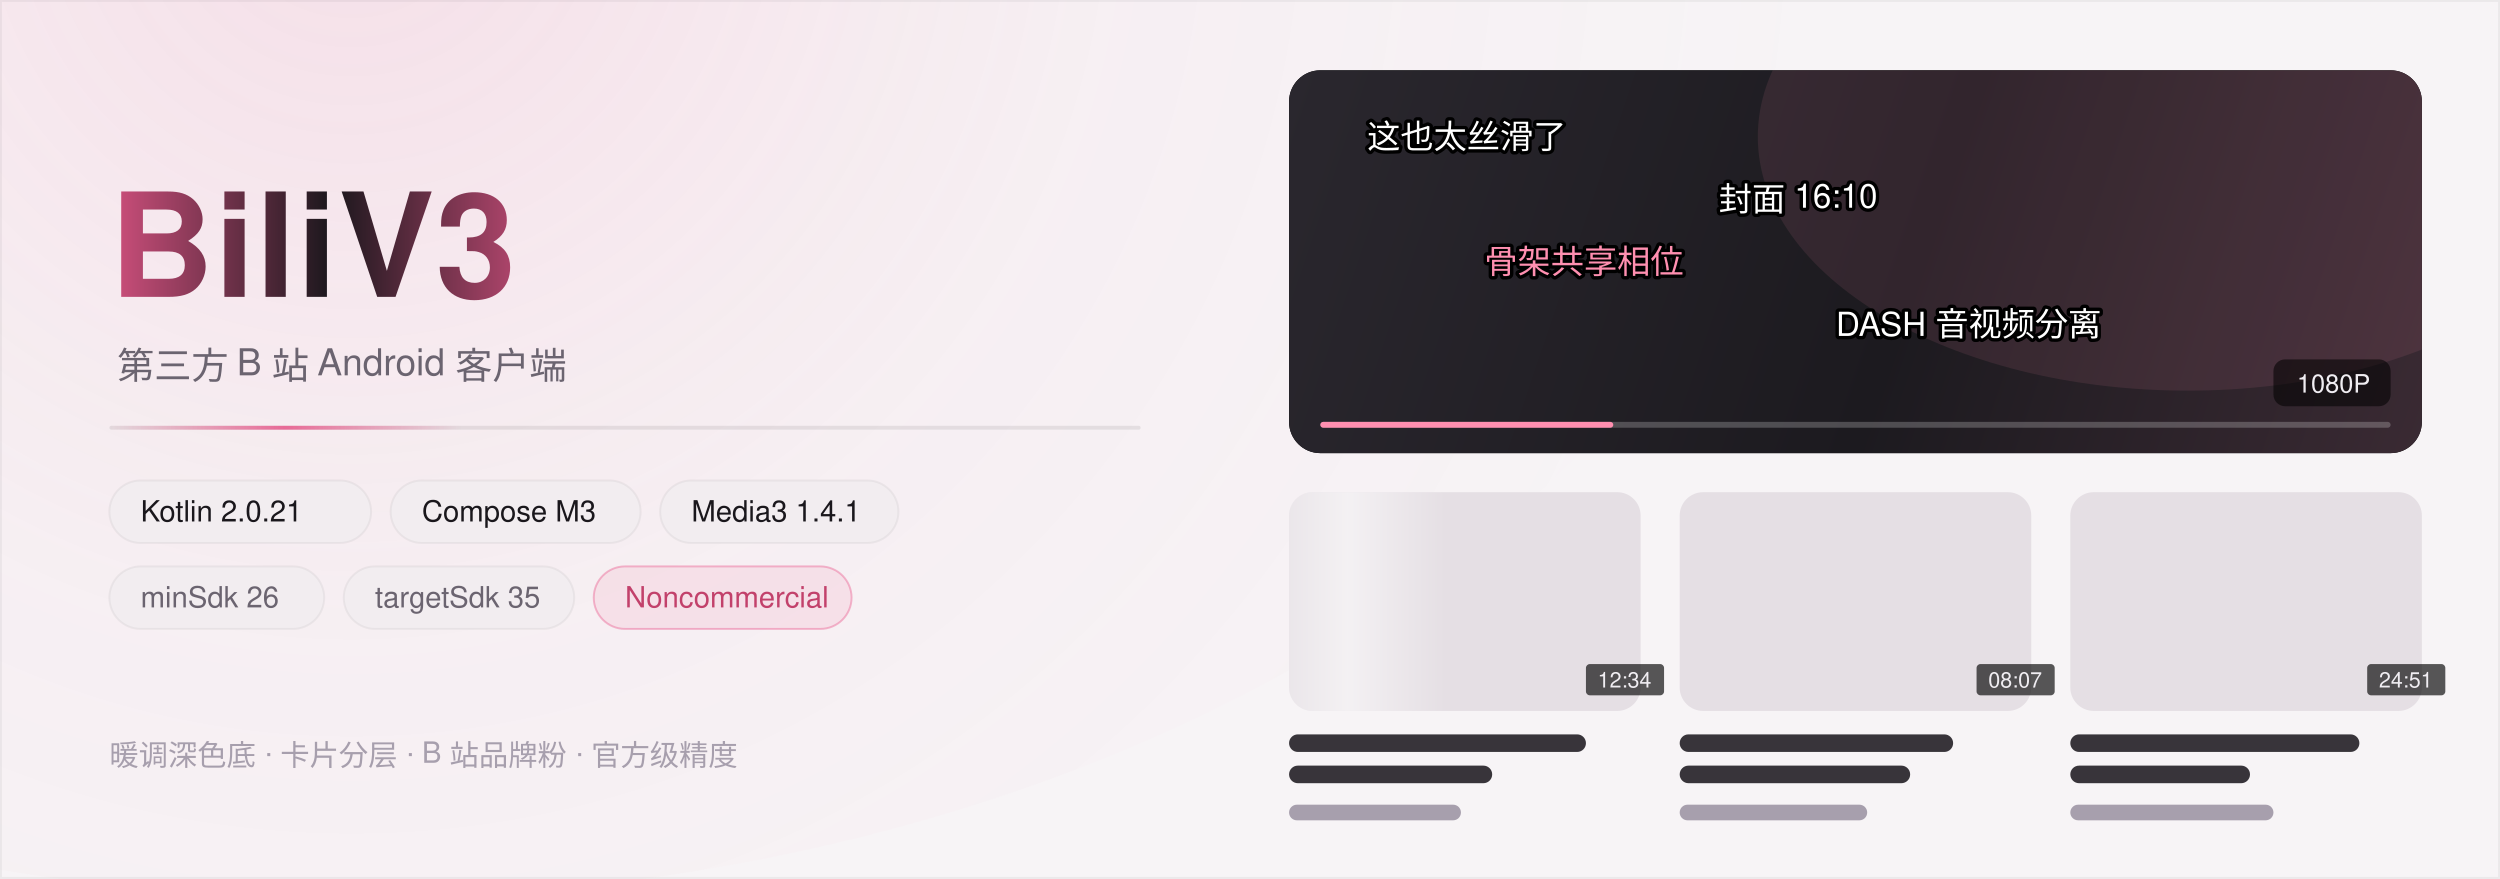
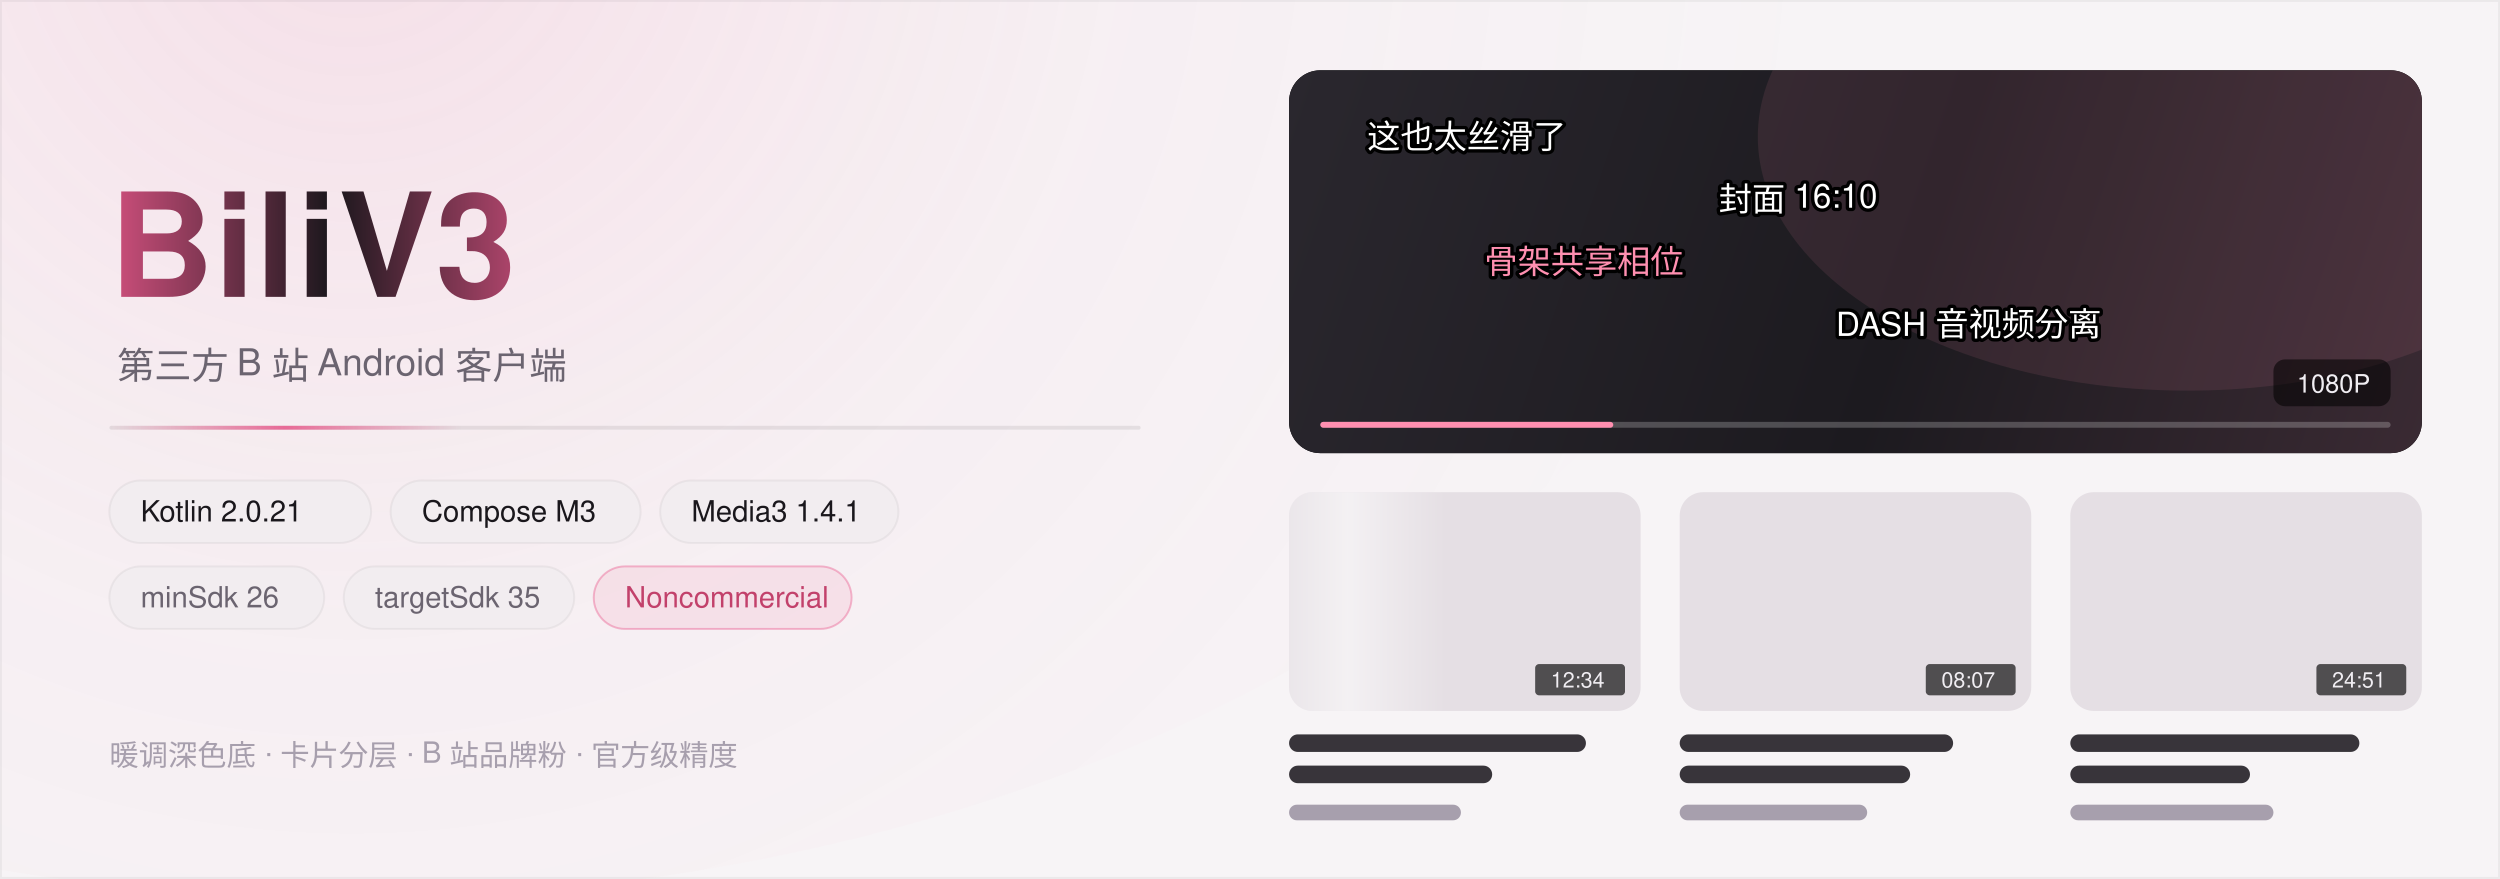
<svg xmlns="http://www.w3.org/2000/svg" viewBox="0 0 1280 450" width="1280" height="450" role="img" aria-label="BiliV3 — 第三方 B 站 Android 客户端。左侧为字标与技术栈，右侧为首页与播放器的界面示意，含弹幕与骨架微光动效。">
  <defs>
    <radialGradient id="glow" gradientUnits="userSpaceOnUse" cx="180" cy="-60" r="760">
      <stop offset="0" stop-color="#E8578A" stop-opacity="0.13" />
      <stop offset="0.5" stop-color="#E8578A" stop-opacity="0.03" />
      <stop offset="1" stop-color="#E8578A" stop-opacity="0" />
    </radialGradient>
    <linearGradient id="word" gradientUnits="userSpaceOnUse" x1="40" y1="0" x2="300" y2="0">
      <stop offset="0" stop-color="#E8578A" />
      <stop offset="0.5" stop-color="#1A171C" />
      <stop offset="1" stop-color="#E8578A" />
      <animate attributeName="x1" values="20;900;20" dur="8s" repeatCount="indefinite" />
      <animate attributeName="x2" values="300;1180;300" dur="8s" repeatCount="indefinite" />
    </linearGradient>
    <linearGradient id="shimmer" gradientUnits="userSpaceOnUse" x1="56" y1="0" x2="236" y2="0">
      <stop offset="0" stop-color="#E8578A" stop-opacity="0" />
      <stop offset="0.5" stop-color="#E8578A" stop-opacity="0.85" />
      <stop offset="1" stop-color="#E8578A" stop-opacity="0" />
      <animate attributeName="x1" values="56;1224" dur="3.2s" repeatCount="indefinite" />
      <animate attributeName="x2" values="236;1404" dur="3.2s" repeatCount="indefinite" />
    </linearGradient>
    <linearGradient id="coverShim" gradientUnits="userSpaceOnUse" x1="640" y1="0" x2="740" y2="0">
      <stop offset="0" stop-color="#FFFFFF" stop-opacity="0" />
      <stop offset="0.5" stop-color="#FFFFFF" stop-opacity="0.55" />
      <stop offset="1" stop-color="#FFFFFF" stop-opacity="0" />
      <animate attributeName="x1" values="640;1260" dur="2.6s" repeatCount="indefinite" />
      <animate attributeName="x2" values="740;1360" dur="2.6s" repeatCount="indefinite" />
    </linearGradient>
    <linearGradient id="scene" gradientUnits="userSpaceOnUse" x1="660" y1="36" x2="1240" y2="232">
      <stop offset="0" stop-color="#2A272E" />
      <stop offset="0.55" stop-color="#1C1A1F" />
      <stop offset="1" stop-color="#3A2A33" />
    </linearGradient>
    <clipPath id="playerClip">
      <rect x="660" y="36" width="580" height="196" rx="16" />
    </clipPath>
  </defs>
  <rect width="1280" height="450" fill="#F7F4F6" />
  <ellipse cx="180" cy="-60" rx="760" ry="520" fill="url(#glow)">
    <animate attributeName="opacity" values="1;0.6;1" dur="9s" repeatCount="indefinite" />
  </ellipse>
  <text x="56" y="152" font-family="'Segoe UI','Helvetica Neue',Helvetica,Arial,sans-serif" font-size="74" font-weight="700" letter-spacing="0.5" fill="url(#word)">BiliV3</text>
  <text x="60" y="194" font-family="'Microsoft YaHei','PingFang SC','Segoe UI',Helvetica,Arial,sans-serif" font-size="19" fill="#6B6470">第三方 B 站 Android 客户端</text>
  <rect x="56" y="218" width="528" height="2" rx="1" fill="#000000" fill-opacity="0.08" />
  <rect x="56" y="218" width="528" height="2" rx="1" fill="url(#shimmer)" />
  <g font-family="'Segoe UI',Helvetica,Arial,sans-serif" font-size="15">
    <rect x="56" y="246" width="134" height="32" rx="16" fill="#F2EDF0" stroke="#000000" stroke-opacity="0.05" />
    <text x="72" y="267" fill="#1A171C">Kotlin 2.0.21</text>
    <rect x="200" y="246" width="128" height="32" rx="16" fill="#F2EDF0" stroke="#000000" stroke-opacity="0.05" />
    <text x="216" y="267" fill="#1A171C">Compose M3</text>
    <rect x="338" y="246" width="122" height="32" rx="16" fill="#F2EDF0" stroke="#000000" stroke-opacity="0.05" />
    <text x="354" y="267" fill="#1A171C">Media3 1.4.1</text>
    <rect x="56" y="290" width="110" height="32" rx="16" fill="#F2EDF0" stroke="#000000" stroke-opacity="0.05" />
    <text x="72" y="311" fill="#6B6470">minSdk 26</text>
    <rect x="176" y="290" width="118" height="32" rx="16" fill="#F2EDF0" stroke="#000000" stroke-opacity="0.05" />
    <text x="192" y="311" fill="#6B6470">targetSdk 35</text>
    <rect x="304" y="290" width="132" height="32" rx="16" fill="#E8578A" fill-opacity="0.10" stroke="#E8578A" stroke-opacity="0.40" />
    <text x="320" y="311" fill="#C2416B">Noncommercial</text>
  </g>
  <text x="56" y="392" font-family="'Microsoft YaHei','PingFang SC','Segoe UI',Helvetica,Arial,sans-serif" font-size="15" fill="#A79FAD">暖调深色底 · 卡片分层 · B 站品牌粉 · 官方级精度</text>
  <g clip-path="url(#playerClip)">
    <rect x="660" y="36" width="580" height="196" fill="#000000" />
    <rect x="660" y="36" width="580" height="196" fill="url(#scene)" />
    <ellipse cx="1120" cy="70" rx="220" ry="130" fill="#FF8FB0" fill-opacity="0.10" />
    <g font-family="'Microsoft YaHei','PingFang SC','Segoe UI',Helvetica,Arial,sans-serif" font-size="17" fill="#FFFFFF" stroke="#000000" stroke-width="3.5" stroke-linejoin="round" paint-order="stroke">
      <text x="700" y="76">这也太丝滑了
        <animateTransform attributeName="transform" type="translate" values="580 0;-560 0" dur="9s" begin="-1s" repeatCount="indefinite" />
      </text>
      <text x="880" y="108">封面 16:10
        <animateTransform attributeName="transform" type="translate" values="400 0;-740 0" dur="12s" begin="-7s" repeatCount="indefinite" />
      </text>
      <text x="760" y="140" fill="#FF8FB0">骨架共享相位
        <animateTransform attributeName="transform" type="translate" values="520 0;-620 0" dur="10.5s" begin="-4s" repeatCount="indefinite" />
      </text>
      <text x="940" y="172">DASH 音视频分离
        <animateTransform attributeName="transform" type="translate" values="340 0;-800 0" dur="13.5s" begin="-10s" repeatCount="indefinite" />
      </text>
    </g>
    <rect x="1164" y="184" width="60" height="24" rx="6" fill="#000000" fill-opacity="0.55" />
    <text x="1176" y="201" font-family="'Segoe UI',Helvetica,Arial,sans-serif" font-size="13" fill="#F0EDF2">1080P</text>
    <rect x="676" y="216" width="548" height="3" rx="1.5" fill="#FFFFFF" fill-opacity="0.22" />
    <rect x="676" y="216" width="150" height="3" rx="1.5" fill="#FF8FB0">
      <animate attributeName="width" values="150;430;150" dur="14s" repeatCount="indefinite" />
    </rect>
  </g>
  <g>
    <rect x="660" y="252" width="180" height="112" rx="12" fill="#E5DFE4" />
    <rect x="660" y="252" width="180" height="112" rx="12" fill="url(#coverShim)" />
-     <rect x="812" y="340" width="40" height="16" rx="2" fill="#000000" fill-opacity="0.65" />
-     <text x="818" y="352" font-family="'Segoe UI',Helvetica,Arial,sans-serif" font-size="11" fill="#F0EDF2">12:34</text>
+     <rect x="786" y="340" width="46" height="16" rx="2" fill="#000000" fill-opacity="0.65" />
+     <text x="794" y="352" font-family="'Segoe UI',Helvetica,Arial,sans-serif" font-size="11" fill="#F0EDF2">12:34</text>
    <rect x="660" y="376" width="152" height="9" rx="4.5" fill="#1A171C" fill-opacity="0.86" />
    <rect x="660" y="392" width="104" height="9" rx="4.5" fill="#1A171C" fill-opacity="0.86" />
    <rect x="660" y="412" width="88" height="8" rx="4" fill="#A79FAD" />
    <rect x="860" y="252" width="180" height="112" rx="12" fill="#E5DFE4" />
    <rect x="860" y="252" width="180" height="112" rx="12" fill="url(#coverShim)" />
-     <rect x="1012" y="340" width="40" height="16" rx="2" fill="#000000" fill-opacity="0.65" />
-     <text x="1018" y="352" font-family="'Segoe UI',Helvetica,Arial,sans-serif" font-size="11" fill="#F0EDF2">08:07</text>
+     <rect x="986" y="340" width="46" height="16" rx="2" fill="#000000" fill-opacity="0.65" />
+     <text x="994" y="352" font-family="'Segoe UI',Helvetica,Arial,sans-serif" font-size="11" fill="#F0EDF2">08:07</text>
    <rect x="860" y="376" width="140" height="9" rx="4.5" fill="#1A171C" fill-opacity="0.86" />
    <rect x="860" y="392" width="118" height="9" rx="4.5" fill="#1A171C" fill-opacity="0.86" />
    <rect x="860" y="412" width="96" height="8" rx="4" fill="#A79FAD" />
    <rect x="1060" y="252" width="180" height="112" rx="12" fill="#E5DFE4" />
    <rect x="1060" y="252" width="180" height="112" rx="12" fill="url(#coverShim)" />
-     <rect x="1212" y="340" width="40" height="16" rx="2" fill="#000000" fill-opacity="0.65" />
-     <text x="1218" y="352" font-family="'Segoe UI',Helvetica,Arial,sans-serif" font-size="11" fill="#F0EDF2">24:51</text>
+     <rect x="1186" y="340" width="46" height="16" rx="2" fill="#000000" fill-opacity="0.65" />
+     <text x="1194" y="352" font-family="'Segoe UI',Helvetica,Arial,sans-serif" font-size="11" fill="#F0EDF2">24:51</text>
    <rect x="1060" y="376" width="148" height="9" rx="4.5" fill="#1A171C" fill-opacity="0.86" />
    <rect x="1060" y="392" width="92" height="9" rx="4.5" fill="#1A171C" fill-opacity="0.86" />
    <rect x="1060" y="412" width="104" height="8" rx="4" fill="#A79FAD" />
  </g>
  <rect x="0.5" y="0.5" width="1279" height="449" fill="none" stroke="#000000" stroke-opacity="0.05" />
</svg>
